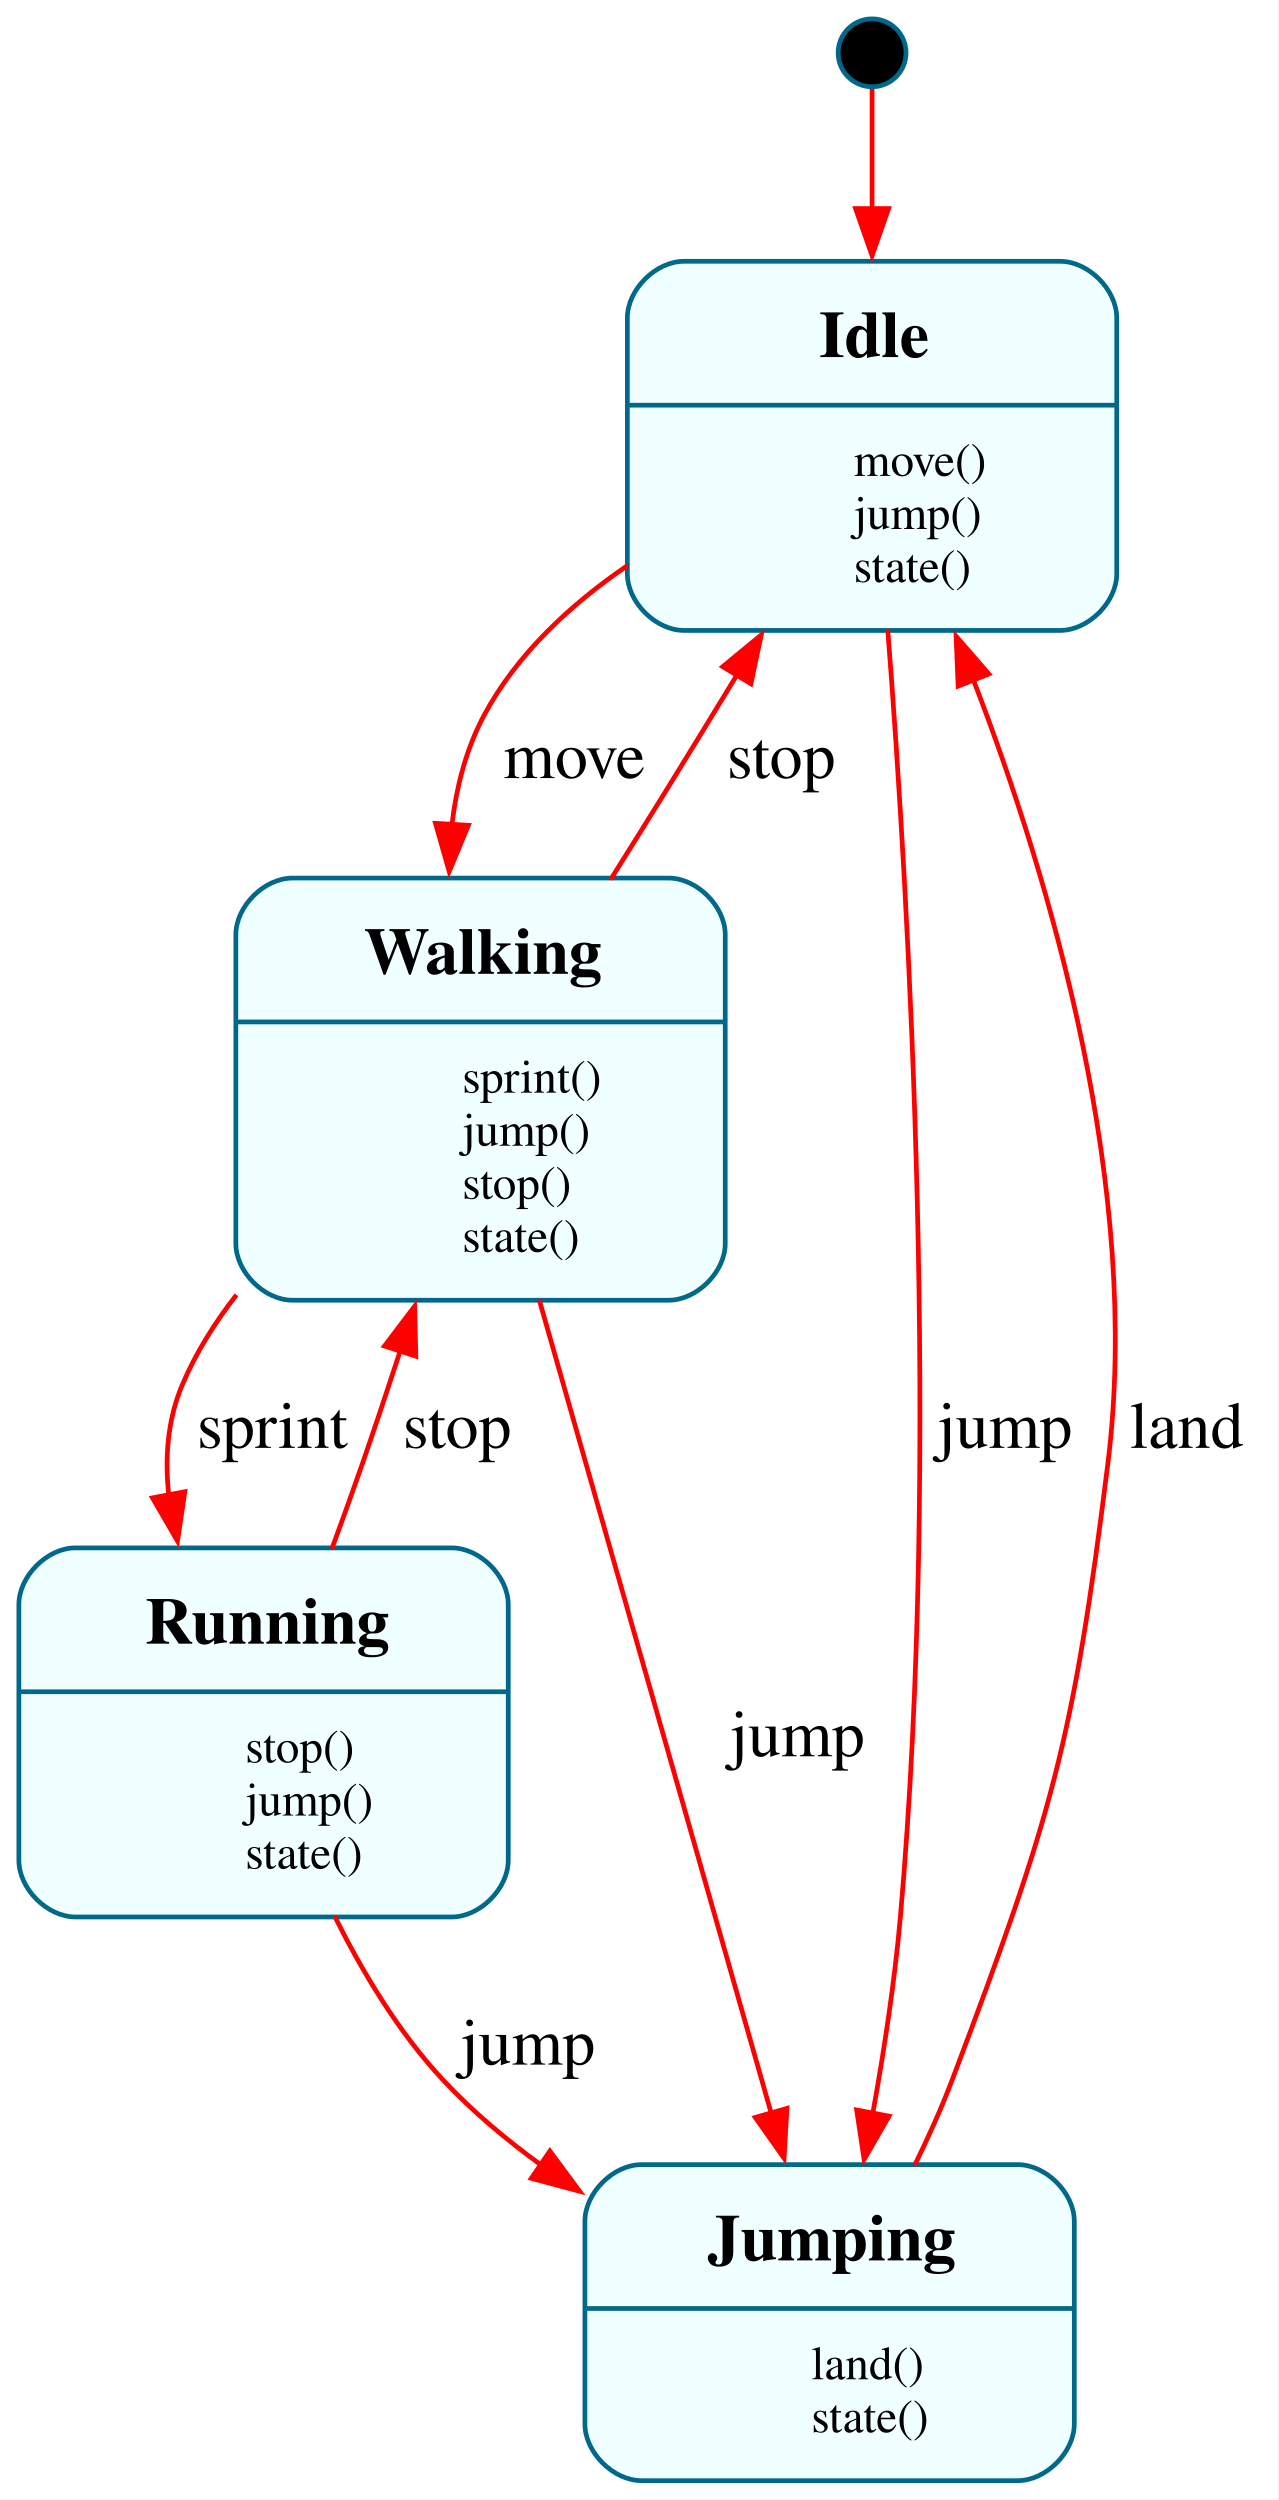
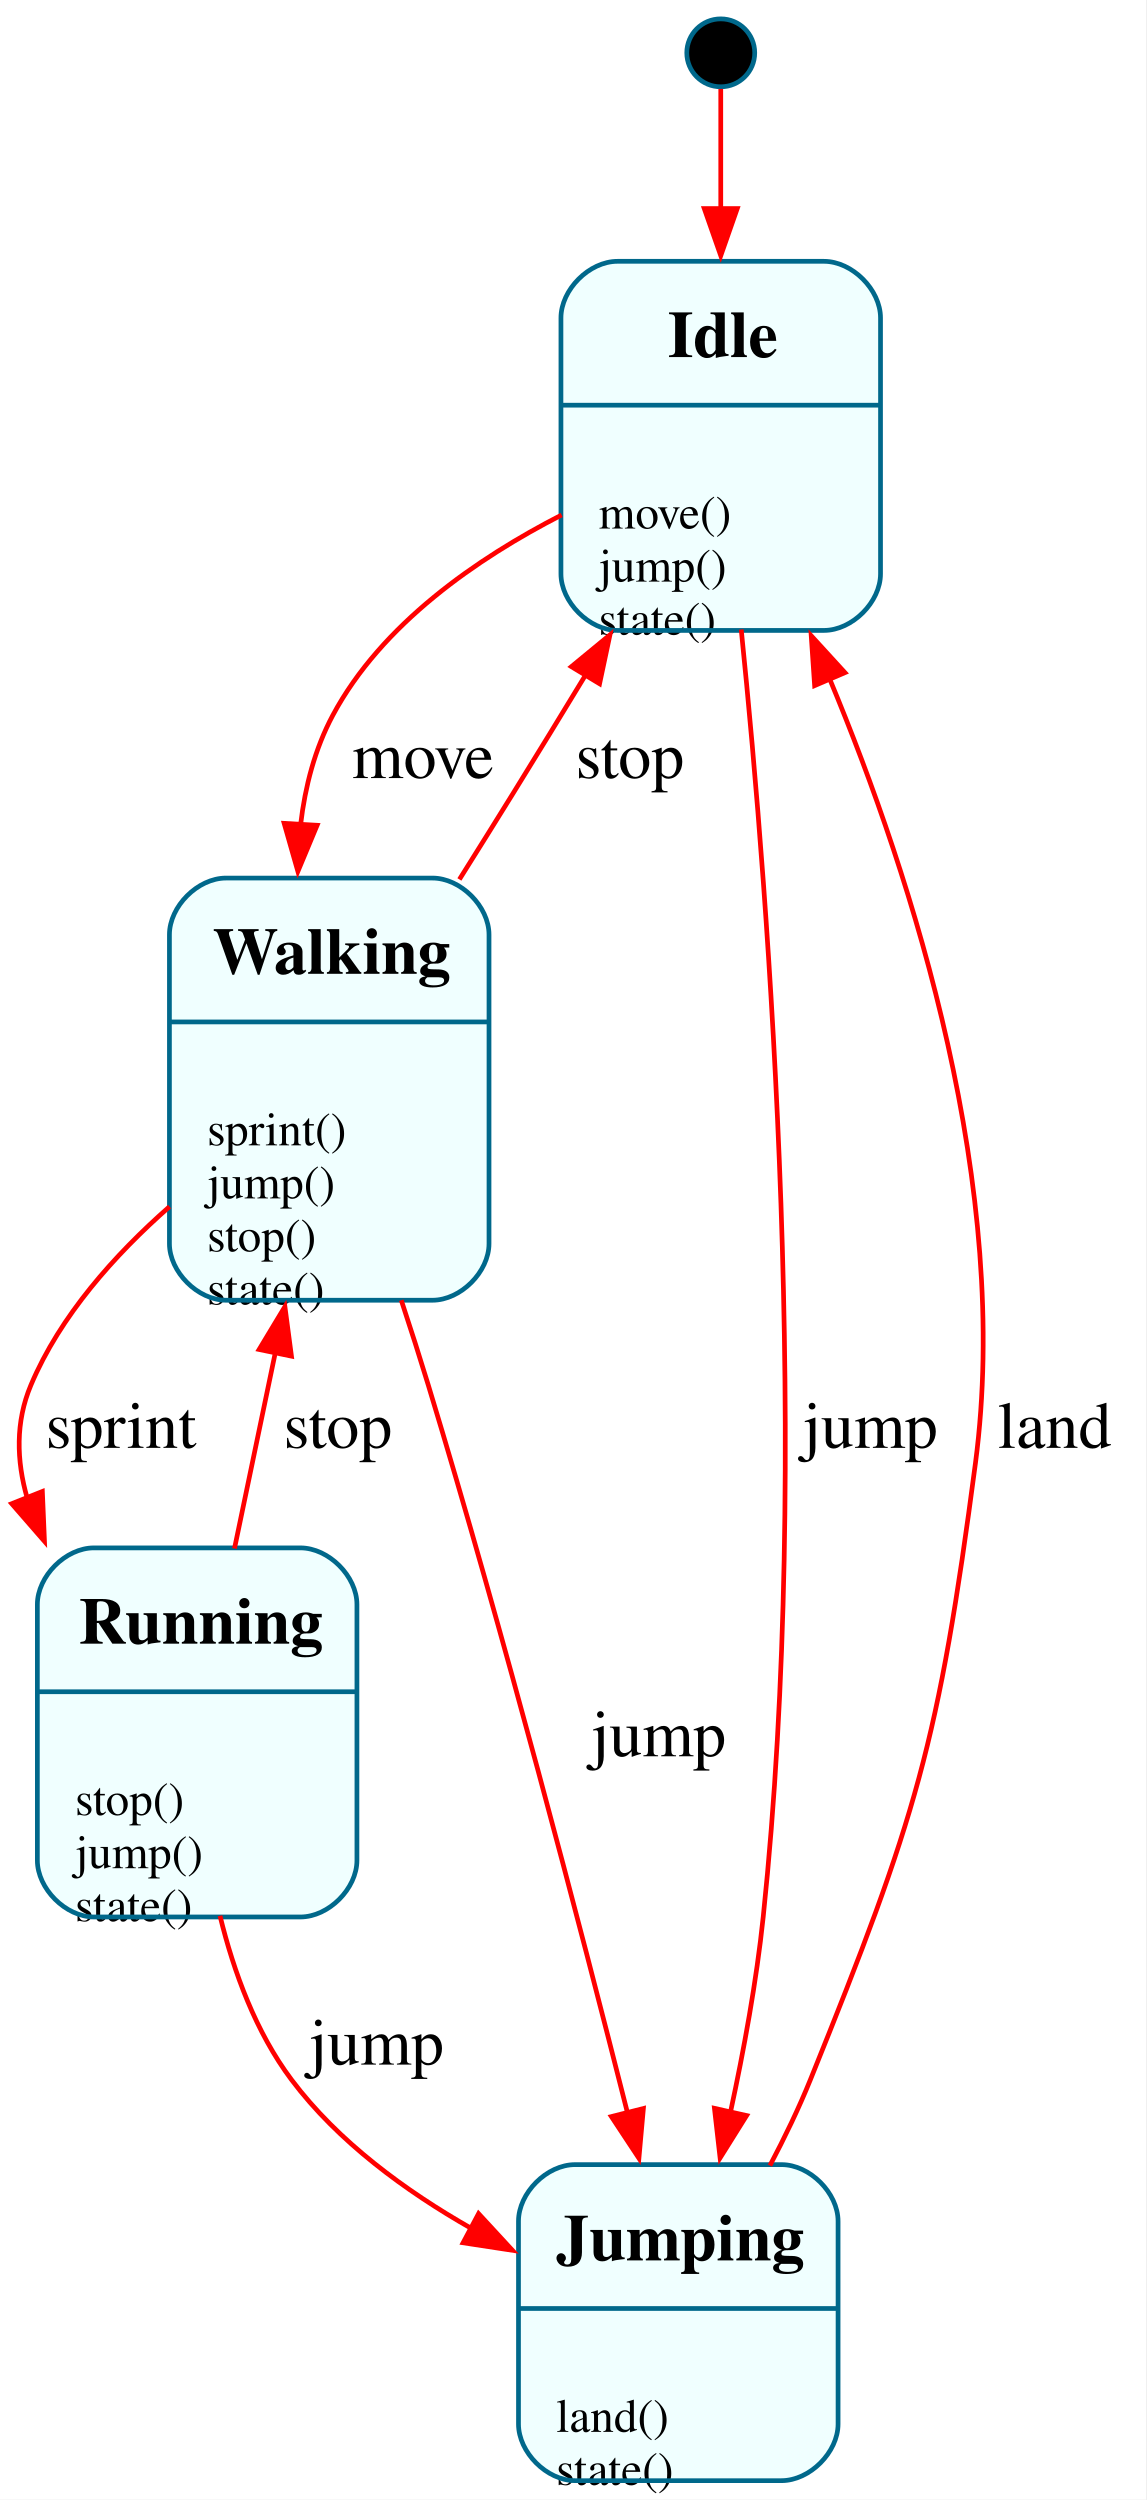
- <svg xmlns="http://www.w3.org/2000/svg" width="271pt" height="530pt" viewBox="0.00 0.00 271.00 530.00">
+ <svg xmlns="http://www.w3.org/2000/svg" width="243pt" height="530pt" viewBox="0.00 0.00 243.00 530.00">
  <g id="graph0" class="graph" transform="scale(1 1) rotate(0) translate(4 525.9)">
-     <polygon fill="white" stroke="none" points="-4,4 -4,-525.9 266.95,-525.9 266.95,4 -4,4" />
+     <polygon fill="white" stroke="none" points="-4,4 -4,-525.9 238.95,-525.9 238.95,4 -4,4" />
    <g id="node1" class="node">
-       <ellipse fill="black" stroke="#00688b" cx="180.88" cy="-514.7" rx="7.2" ry="7.2" />
+       <ellipse fill="black" stroke="#00688b" cx="148.8" cy="-514.7" rx="7.2" ry="7.2" />
    </g>
    <g id="node2" class="node">
-       <path fill="azure" stroke="none" d="M220.75,-470.5C220.75,-470.5 141,-470.5 141,-470.5 135,-470.5 129,-464.5 129,-458.5 129,-458.5 129,-404.25 129,-404.25 129,-398.25 135,-392.25 141,-392.25 141,-392.25 220.75,-392.25 220.75,-392.25 226.75,-392.25 232.75,-398.25 232.75,-404.25 232.75,-404.25 232.75,-458.5 232.75,-458.5 232.75,-464.5 226.75,-470.5 220.75,-470.5" />
-       <text xml:space="preserve" text-anchor="start" x="169.62" y="-450.2" font-family="Times,serif" font-weight="bold" font-size="14.00">Idle</text>
-       <text xml:space="preserve" text-anchor="start" x="137" y="-425" font-family="Times,serif" font-size="10.00">                move()</text>
-       <text xml:space="preserve" text-anchor="start" x="137" y="-413.75" font-family="Times,serif" font-size="10.00">                jump()</text>
-       <text xml:space="preserve" text-anchor="start" x="137" y="-402.5" font-family="Times,serif" font-size="10.00">                state()            </text>
-       <polygon fill="#00688b" stroke="#00688b" points="129,-440 129,-440 232.75,-440 232.75,-440 129,-440" />
-       <path fill="none" stroke="#00688b" d="M141,-392.25C141,-392.25 220.75,-392.25 220.75,-392.25 226.75,-392.25 232.75,-398.25 232.75,-404.25 232.75,-404.25 232.75,-458.5 232.75,-458.5 232.75,-464.5 226.75,-470.5 220.75,-470.5 220.75,-470.5 141,-470.5 141,-470.5 135,-470.5 129,-464.5 129,-458.5 129,-458.5 129,-404.25 129,-404.25 129,-398.25 135,-392.25 141,-392.25" />
+       <path fill="azure" stroke="none" d="M170.67,-470.5C170.67,-470.5 126.92,-470.5 126.92,-470.5 120.92,-470.5 114.92,-464.5 114.92,-458.5 114.92,-458.5 114.92,-404.25 114.92,-404.25 114.92,-398.25 120.92,-392.25 126.92,-392.25 126.92,-392.25 170.67,-392.25 170.67,-392.25 176.67,-392.25 182.67,-398.25 182.67,-404.25 182.67,-404.25 182.67,-458.5 182.67,-458.5 182.67,-464.5 176.67,-470.5 170.67,-470.5" />
+       <text xml:space="preserve" text-anchor="start" x="137.55" y="-450.2" font-family="Times,serif" font-weight="bold" font-size="14.00">Idle</text>
+       <text xml:space="preserve" text-anchor="start" x="122.92" y="-413.84" font-family="Times,serif" font-size="10.00">move()</text>
+       <text xml:space="preserve" text-anchor="start" x="122.92" y="-402.59" font-family="Times,serif" font-size="10.00">jump()</text>
+       <text xml:space="preserve" text-anchor="start" x="122.92" y="-391.34" font-family="Times,serif" font-size="10.00">state()            </text>
+       <polygon fill="#00688b" stroke="#00688b" points="114.92,-440 114.92,-440 182.67,-440 182.67,-440 114.92,-440" />
+       <path fill="none" stroke="#00688b" d="M126.92,-392.25C126.92,-392.25 170.67,-392.25 170.67,-392.25 176.67,-392.25 182.67,-398.25 182.67,-404.25 182.67,-404.25 182.67,-458.5 182.67,-458.5 182.67,-464.5 176.67,-470.5 170.67,-470.5 170.67,-470.5 126.92,-470.5 126.92,-470.5 120.92,-470.5 114.92,-464.5 114.92,-458.5 114.92,-458.5 114.92,-404.25 114.92,-404.25 114.92,-398.25 120.92,-392.25 126.92,-392.25" />
    </g>
    <g id="edge1" class="edge">
-       <path fill="none" stroke="red" d="M180.88,-507.04C180.88,-501.03 180.88,-491.57 180.88,-481.38" />
-       <polygon fill="red" stroke="red" points="184.38,-481.69 180.88,-471.69 177.38,-481.69 184.38,-481.69" />
+       <path fill="none" stroke="red" d="M148.8,-507.04C148.8,-501.03 148.8,-491.57 148.8,-481.38" />
+       <polygon fill="red" stroke="red" points="152.3,-481.69 148.8,-471.69 145.3,-481.69 152.3,-481.69" />
    </g>
    <g id="node3" class="node">
-       <path fill="azure" stroke="none" d="M137.75,-339.75C137.75,-339.75 58,-339.75 58,-339.75 52,-339.75 46,-333.75 46,-327.75 46,-327.75 46,-262.25 46,-262.25 46,-256.25 52,-250.25 58,-250.25 58,-250.25 137.75,-250.25 137.75,-250.25 143.75,-250.25 149.75,-256.25 149.75,-262.25 149.75,-262.25 149.75,-327.75 149.75,-327.75 149.75,-333.75 143.75,-339.75 137.75,-339.75" />
-       <text xml:space="preserve" text-anchor="start" x="73.12" y="-319.45" font-family="Times,serif" font-weight="bold" font-size="14.00">Walking</text>
-       <text xml:space="preserve" text-anchor="start" x="54" y="-294.25" font-family="Times,serif" font-size="10.00">                sprint()</text>
-       <text xml:space="preserve" text-anchor="start" x="54" y="-283" font-family="Times,serif" font-size="10.00">                jump()</text>
-       <text xml:space="preserve" text-anchor="start" x="54" y="-271.75" font-family="Times,serif" font-size="10.00">                stop()</text>
-       <text xml:space="preserve" text-anchor="start" x="54" y="-260.5" font-family="Times,serif" font-size="10.00">                state()            </text>
-       <polygon fill="#00688b" stroke="#00688b" points="46,-309.25 46,-309.25 149.75,-309.25 149.75,-309.25 46,-309.25" />
-       <path fill="none" stroke="#00688b" d="M58,-250.25C58,-250.25 137.75,-250.25 137.75,-250.25 143.75,-250.25 149.75,-256.25 149.75,-262.25 149.75,-262.25 149.75,-327.75 149.75,-327.75 149.75,-333.75 143.75,-339.75 137.75,-339.75 137.75,-339.75 58,-339.75 58,-339.75 52,-339.75 46,-333.75 46,-327.75 46,-327.75 46,-262.25 46,-262.25 46,-256.25 52,-250.25 58,-250.25" />
+       <path fill="azure" stroke="none" d="M87.67,-339.75C87.67,-339.75 43.92,-339.75 43.92,-339.75 37.92,-339.75 31.92,-333.75 31.92,-327.75 31.92,-327.75 31.92,-262.25 31.92,-262.25 31.92,-256.25 37.92,-250.25 43.92,-250.25 43.92,-250.25 87.67,-250.25 87.67,-250.25 93.67,-250.25 99.67,-256.25 99.67,-262.25 99.67,-262.25 99.67,-327.75 99.67,-327.75 99.67,-333.75 93.67,-339.75 87.67,-339.75" />
+       <text xml:space="preserve" text-anchor="start" x="41.05" y="-319.45" font-family="Times,serif" font-weight="bold" font-size="14.00">Walking</text>
+       <text xml:space="preserve" text-anchor="start" x="39.92" y="-283.09" font-family="Times,serif" font-size="10.00">sprint()</text>
+       <text xml:space="preserve" text-anchor="start" x="39.92" y="-271.84" font-family="Times,serif" font-size="10.00">jump()</text>
+       <text xml:space="preserve" text-anchor="start" x="39.92" y="-260.59" font-family="Times,serif" font-size="10.00">stop()</text>
+       <text xml:space="preserve" text-anchor="start" x="39.92" y="-249.34" font-family="Times,serif" font-size="10.00">state()            </text>
+       <polygon fill="#00688b" stroke="#00688b" points="31.92,-309.25 31.92,-309.25 99.67,-309.25 99.67,-309.25 31.92,-309.25" />
+       <path fill="none" stroke="#00688b" d="M43.92,-250.25C43.92,-250.25 87.67,-250.25 87.67,-250.25 93.67,-250.25 99.67,-256.25 99.67,-262.25 99.67,-262.25 99.67,-327.75 99.67,-327.75 99.67,-333.75 93.67,-339.75 87.67,-339.75 87.67,-339.75 43.92,-339.75 43.92,-339.75 37.92,-339.75 31.92,-333.75 31.92,-327.75 31.92,-327.75 31.92,-262.25 31.92,-262.25 31.92,-256.25 37.92,-250.25 43.92,-250.25" />
    </g>
    <g id="edge2" class="edge">
-       <path fill="none" stroke="red" d="M129.08,-406.05C116.94,-397.75 105.55,-387.21 98.62,-374.25 94.84,-367.16 92.76,-359.18 91.81,-351.08" />
-       <polygon fill="red" stroke="red" points="95.3,-350.94 91.23,-341.16 88.32,-351.35 95.3,-350.94" />
-       <text xml:space="preserve" text-anchor="middle" x="117.75" y="-360.95" font-family="Times,serif" font-size="14.00"> move </text>
+       <path fill="none" stroke="red" d="M115.07,-416.73C97.22,-407.58 76.9,-393.61 66.55,-374.25 62.76,-367.16 60.68,-359.18 59.73,-351.08" />
+       <polygon fill="red" stroke="red" points="63.23,-350.94 59.15,-341.16 56.24,-351.35 63.23,-350.94" />
+       <text xml:space="preserve" text-anchor="middle" x="85.67" y="-360.95" font-family="Times,serif" font-size="14.00"> move </text>
    </g>
    <g id="node5" class="node">
-       <path fill="azure" stroke="none" d="M211.75,-67C211.75,-67 132,-67 132,-67 126,-67 120,-61 120,-55 120,-55 120,-12 120,-12 120,-6 126,0 132,0 132,0 211.75,0 211.75,0 217.75,0 223.75,-6 223.75,-12 223.75,-12 223.75,-55 223.75,-55 223.75,-61 217.75,-67 211.75,-67" />
-       <text xml:space="preserve" text-anchor="start" x="146" y="-46.7" font-family="Times,serif" font-weight="bold" font-size="14.00">Jumping</text>
-       <text xml:space="preserve" text-anchor="start" x="128" y="-21.5" font-family="Times,serif" font-size="10.00">                land()</text>
-       <text xml:space="preserve" text-anchor="start" x="128" y="-10.25" font-family="Times,serif" font-size="10.00">                state()            </text>
-       <polygon fill="#00688b" stroke="#00688b" points="120,-36.5 120,-36.5 223.75,-36.5 223.75,-36.5 120,-36.5" />
-       <path fill="none" stroke="#00688b" d="M132,0C132,0 211.75,0 211.75,0 217.75,0 223.75,-6 223.75,-12 223.75,-12 223.75,-55 223.75,-55 223.75,-61 217.75,-67 211.75,-67 211.75,-67 132,-67 132,-67 126,-67 120,-61 120,-55 120,-55 120,-12 120,-12 120,-6 126,0 132,0" />
+       <path fill="azure" stroke="none" d="M161.67,-67C161.67,-67 117.92,-67 117.92,-67 111.92,-67 105.92,-61 105.92,-55 105.92,-55 105.92,-12 105.92,-12 105.92,-6 111.92,0 117.92,0 117.92,0 161.67,0 161.67,0 167.67,0 173.67,-6 173.67,-12 173.67,-12 173.67,-55 173.67,-55 173.67,-61 167.67,-67 161.67,-67" />
+       <text xml:space="preserve" text-anchor="start" x="113.92" y="-46.7" font-family="Times,serif" font-weight="bold" font-size="14.00">Jumping</text>
+       <text xml:space="preserve" text-anchor="start" x="113.92" y="-10.34" font-family="Times,serif" font-size="10.00">land()</text>
+       <text xml:space="preserve" text-anchor="start" x="113.92" y="0.91" font-family="Times,serif" font-size="10.00">state()            </text>
+       <polygon fill="#00688b" stroke="#00688b" points="105.92,-36.5 105.92,-36.5 173.67,-36.5 173.67,-36.5 105.92,-36.5" />
+       <path fill="none" stroke="#00688b" d="M117.92,0C117.92,0 161.67,0 161.67,0 167.67,0 173.67,-6 173.67,-12 173.67,-12 173.67,-55 173.67,-55 173.67,-61 167.67,-67 161.67,-67 161.67,-67 117.92,-67 117.92,-67 111.92,-67 105.92,-61 105.92,-55 105.92,-55 105.92,-12 105.92,-12 105.92,-6 111.92,0 117.92,0" />
    </g>
    <g id="edge3" class="edge">
-       <path fill="none" stroke="red" d="M184.2,-392.48C188.76,-333.84 195.47,-217.64 186.88,-119.5 185.68,-105.88 183.43,-91.16 181.03,-77.87" />
-       <polygon fill="red" stroke="red" points="184.48,-77.28 179.19,-68.1 177.61,-78.58 184.48,-77.28" />
-       <text xml:space="preserve" text-anchor="middle" x="209.02" y="-218.95" font-family="Times,serif" font-size="14.00"> jump </text>
+       <path fill="none" stroke="red" d="M153.14,-392.45C159.12,-333.77 168.06,-217.5 157.8,-119.5 156.38,-105.92 153.71,-91.33 150.86,-78.12" />
+       <polygon fill="red" stroke="red" points="154.28,-77.4 148.66,-68.42 147.46,-78.94 154.28,-77.4" />
+       <text xml:space="preserve" text-anchor="middle" x="180.48" y="-218.95" font-family="Times,serif" font-size="14.00"> jump </text>
    </g>
    <g id="edge6" class="edge">
-       <path fill="none" stroke="red" d="M125.46,-339.46C129.31,-345.59 133.21,-351.82 136.88,-357.75 141.89,-365.86 147.18,-374.51 152.29,-382.91" />
-       <polygon fill="red" stroke="red" points="149.21,-384.57 157.39,-391.31 155.19,-380.94 149.21,-384.57" />
-       <text xml:space="preserve" text-anchor="middle" x="161.62" y="-360.95" font-family="Times,serif" font-size="14.00"> stop </text>
+       <path fill="none" stroke="red" d="M93.39,-339.46C97.24,-345.59 101.13,-351.82 104.8,-357.75 109.82,-365.86 115.11,-374.51 120.21,-382.91" />
+       <polygon fill="red" stroke="red" points="117.13,-384.57 125.31,-391.31 123.11,-380.94 117.13,-384.57" />
+       <text xml:space="preserve" text-anchor="middle" x="129.54" y="-360.95" font-family="Times,serif" font-size="14.00"> stop </text>
    </g>
    <g id="node4" class="node">
-       <path fill="azure" stroke="none" d="M91.75,-197.75C91.75,-197.75 12,-197.75 12,-197.75 6,-197.75 0,-191.75 0,-185.75 0,-185.75 0,-131.5 0,-131.5 0,-125.5 6,-119.5 12,-119.5 12,-119.5 91.75,-119.5 91.75,-119.5 97.75,-119.5 103.75,-125.5 103.75,-131.5 103.75,-131.5 103.75,-185.75 103.75,-185.75 103.75,-191.75 97.75,-197.75 91.75,-197.75" />
-       <text xml:space="preserve" text-anchor="start" x="26.75" y="-177.45" font-family="Times,serif" font-weight="bold" font-size="14.00">Running</text>
-       <text xml:space="preserve" text-anchor="start" x="8" y="-152.25" font-family="Times,serif" font-size="10.00">                stop()</text>
-       <text xml:space="preserve" text-anchor="start" x="8" y="-141" font-family="Times,serif" font-size="10.00">                jump()</text>
-       <text xml:space="preserve" text-anchor="start" x="8" y="-129.75" font-family="Times,serif" font-size="10.00">                state()            </text>
-       <polygon fill="#00688b" stroke="#00688b" points="0,-167.25 0,-167.25 103.75,-167.25 103.75,-167.25 0,-167.25" />
-       <path fill="none" stroke="#00688b" d="M12,-119.5C12,-119.5 91.75,-119.5 91.75,-119.5 97.75,-119.5 103.75,-125.5 103.75,-131.5 103.75,-131.5 103.75,-185.75 103.75,-185.75 103.75,-191.75 97.75,-197.75 91.75,-197.75 91.75,-197.75 12,-197.75 12,-197.75 6,-197.75 0,-191.75 0,-185.75 0,-185.75 0,-131.5 0,-131.5 0,-125.5 6,-119.5 12,-119.5" />
+       <path fill="azure" stroke="none" d="M59.67,-197.75C59.67,-197.75 15.92,-197.75 15.92,-197.75 9.92,-197.75 3.92,-191.75 3.92,-185.75 3.92,-185.75 3.92,-131.5 3.92,-131.5 3.92,-125.5 9.92,-119.5 15.92,-119.5 15.92,-119.5 59.67,-119.5 59.67,-119.5 65.67,-119.5 71.67,-125.5 71.67,-131.5 71.67,-131.5 71.67,-185.75 71.67,-185.75 71.67,-191.75 65.67,-197.75 59.67,-197.75" />
+       <text xml:space="preserve" text-anchor="start" x="12.67" y="-177.45" font-family="Times,serif" font-weight="bold" font-size="14.00">Running</text>
+       <text xml:space="preserve" text-anchor="start" x="11.92" y="-141.09" font-family="Times,serif" font-size="10.00">stop()</text>
+       <text xml:space="preserve" text-anchor="start" x="11.92" y="-129.84" font-family="Times,serif" font-size="10.00">jump()</text>
+       <text xml:space="preserve" text-anchor="start" x="11.92" y="-118.59" font-family="Times,serif" font-size="10.00">state()            </text>
+       <polygon fill="#00688b" stroke="#00688b" points="3.92,-167.25 3.92,-167.25 71.67,-167.25 71.67,-167.25 3.92,-167.25" />
+       <path fill="none" stroke="#00688b" d="M15.92,-119.5C15.92,-119.5 59.67,-119.5 59.67,-119.5 65.67,-119.5 71.67,-125.5 71.67,-131.5 71.67,-131.5 71.67,-185.75 71.67,-185.75 71.67,-191.75 65.67,-197.75 59.67,-197.75 59.67,-197.75 15.92,-197.75 15.92,-197.75 9.92,-197.75 3.92,-191.75 3.92,-185.75 3.92,-185.75 3.92,-131.5 3.92,-131.5 3.92,-125.5 9.92,-119.5 15.92,-119.5" />
    </g>
    <g id="edge4" class="edge">
-       <path fill="none" stroke="red" d="M46.13,-251.39C41.5,-245.45 37.48,-239.04 34.62,-232.25 31.51,-224.86 30.91,-216.81 31.79,-208.83" />
-       <polygon fill="red" stroke="red" points="35.19,-209.66 33.63,-199.19 28.32,-208.36 35.19,-209.66" />
-       <text xml:space="preserve" text-anchor="middle" x="53.75" y="-218.95" font-family="Times,serif" font-size="14.00"> sprint </text>
+       <path fill="none" stroke="red" d="M31.94,-270.1C20.34,-259.91 8.74,-246.96 2.55,-232.25 -0.74,-224.44 -0.51,-216.26 1.76,-208.33" />
+       <polygon fill="red" stroke="red" points="4.98,-209.71 5.43,-199.13 -1.52,-207.12 4.98,-209.71" />
+       <text xml:space="preserve" text-anchor="middle" x="21.67" y="-218.95" font-family="Times,serif" font-size="14.00"> sprint </text>
    </g>
    <g id="edge5" class="edge">
-       <path fill="none" stroke="red" d="M110.34,-250.27C124.03,-202.27 145.88,-125.66 159.52,-77.82" />
-       <polygon fill="red" stroke="red" points="162.84,-78.93 162.22,-68.35 156.11,-77.01 162.84,-78.93" />
-       <text xml:space="preserve" text-anchor="middle" x="165.01" y="-153.57" font-family="Times,serif" font-size="14.00"> jump </text>
+       <path fill="none" stroke="red" d="M81.07,-250.26C83.06,-244.23 85.02,-238.1 86.8,-232.25 102.81,-179.52 118.87,-118.11 129.05,-77.89" />
+       <polygon fill="red" stroke="red" points="132.4,-78.9 131.45,-68.35 125.61,-77.19 132.4,-78.9" />
+       <text xml:space="preserve" text-anchor="middle" x="135.61" y="-153.57" font-family="Times,serif" font-size="14.00"> jump </text>
    </g>
    <g id="edge7" class="edge">
-       <path fill="none" stroke="red" d="M66.36,-197.57C68.59,-203.64 70.83,-209.85 72.88,-215.75 75.54,-223.44 78.26,-231.59 80.88,-239.61" />
-       <polygon fill="red" stroke="red" points="77.5,-240.54 83.9,-248.98 84.16,-238.38 77.5,-240.54" />
-       <text xml:space="preserve" text-anchor="middle" x="92.92" y="-218.95" font-family="Times,serif" font-size="14.00"> stop </text>
+       <path fill="none" stroke="red" d="M45.71,-197.61C48.41,-210.57 51.49,-225.34 54.41,-239.35" />
+       <polygon fill="red" stroke="red" points="50.93,-239.81 56.4,-248.89 57.79,-238.39 50.93,-239.81" />
+       <text xml:space="preserve" text-anchor="middle" x="67.64" y="-218.95" font-family="Times,serif" font-size="14.00"> stop </text>
    </g>
    <g id="edge8" class="edge">
-       <path fill="none" stroke="red" d="M66.93,-119.69C72.89,-107.7 80.56,-94.99 89.88,-85 96.1,-78.32 103.41,-72.19 111.04,-66.68" />
-       <polygon fill="red" stroke="red" points="112.57,-69.88 118.87,-61.36 108.63,-64.09 112.57,-69.88" />
-       <text xml:space="preserve" text-anchor="middle" x="107.88" y="-88.2" font-family="Times,serif" font-size="14.00"> jump </text>
+       <path fill="none" stroke="red" d="M42.64,-119.75C45.57,-107.77 50.26,-95.04 57.8,-85 67.65,-71.87 82,-61.39 95.96,-53.45" />
+       <polygon fill="red" stroke="red" points="97.46,-56.61 104.64,-48.83 94.17,-50.43 97.46,-56.61" />
+       <text xml:space="preserve" text-anchor="middle" x="75.8" y="-88.2" font-family="Times,serif" font-size="14.00"> jump </text>
    </g>
    <g id="edge9" class="edge">
-       <path fill="none" stroke="red" d="M189.91,-66.87C192.82,-72.8 195.61,-79 197.88,-85 219.06,-141.06 223.49,-156.27 230.88,-215.75 238.07,-273.68 218.93,-338.79 202.29,-381.95" />
-       <polygon fill="red" stroke="red" points="199.12,-380.44 198.69,-391.02 205.63,-383.02 199.12,-380.44" />
-       <text xml:space="preserve" text-anchor="middle" x="247.58" y="-218.95" font-family="Times,serif" font-size="14.00"> land </text>
+       <path fill="none" stroke="red" d="M159.22,-66.8C162.35,-72.73 165.36,-78.96 167.8,-85 190.33,-140.78 194.95,-156.11 202.8,-215.75 210.44,-273.87 189.8,-338.95 171.86,-382.04" />
+       <polygon fill="red" stroke="red" points="168.7,-380.55 167.98,-391.12 175.13,-383.3 168.7,-380.55" />
+       <text xml:space="preserve" text-anchor="middle" x="219.58" y="-218.95" font-family="Times,serif" font-size="14.00"> land </text>
    </g>
  </g>
</svg>
